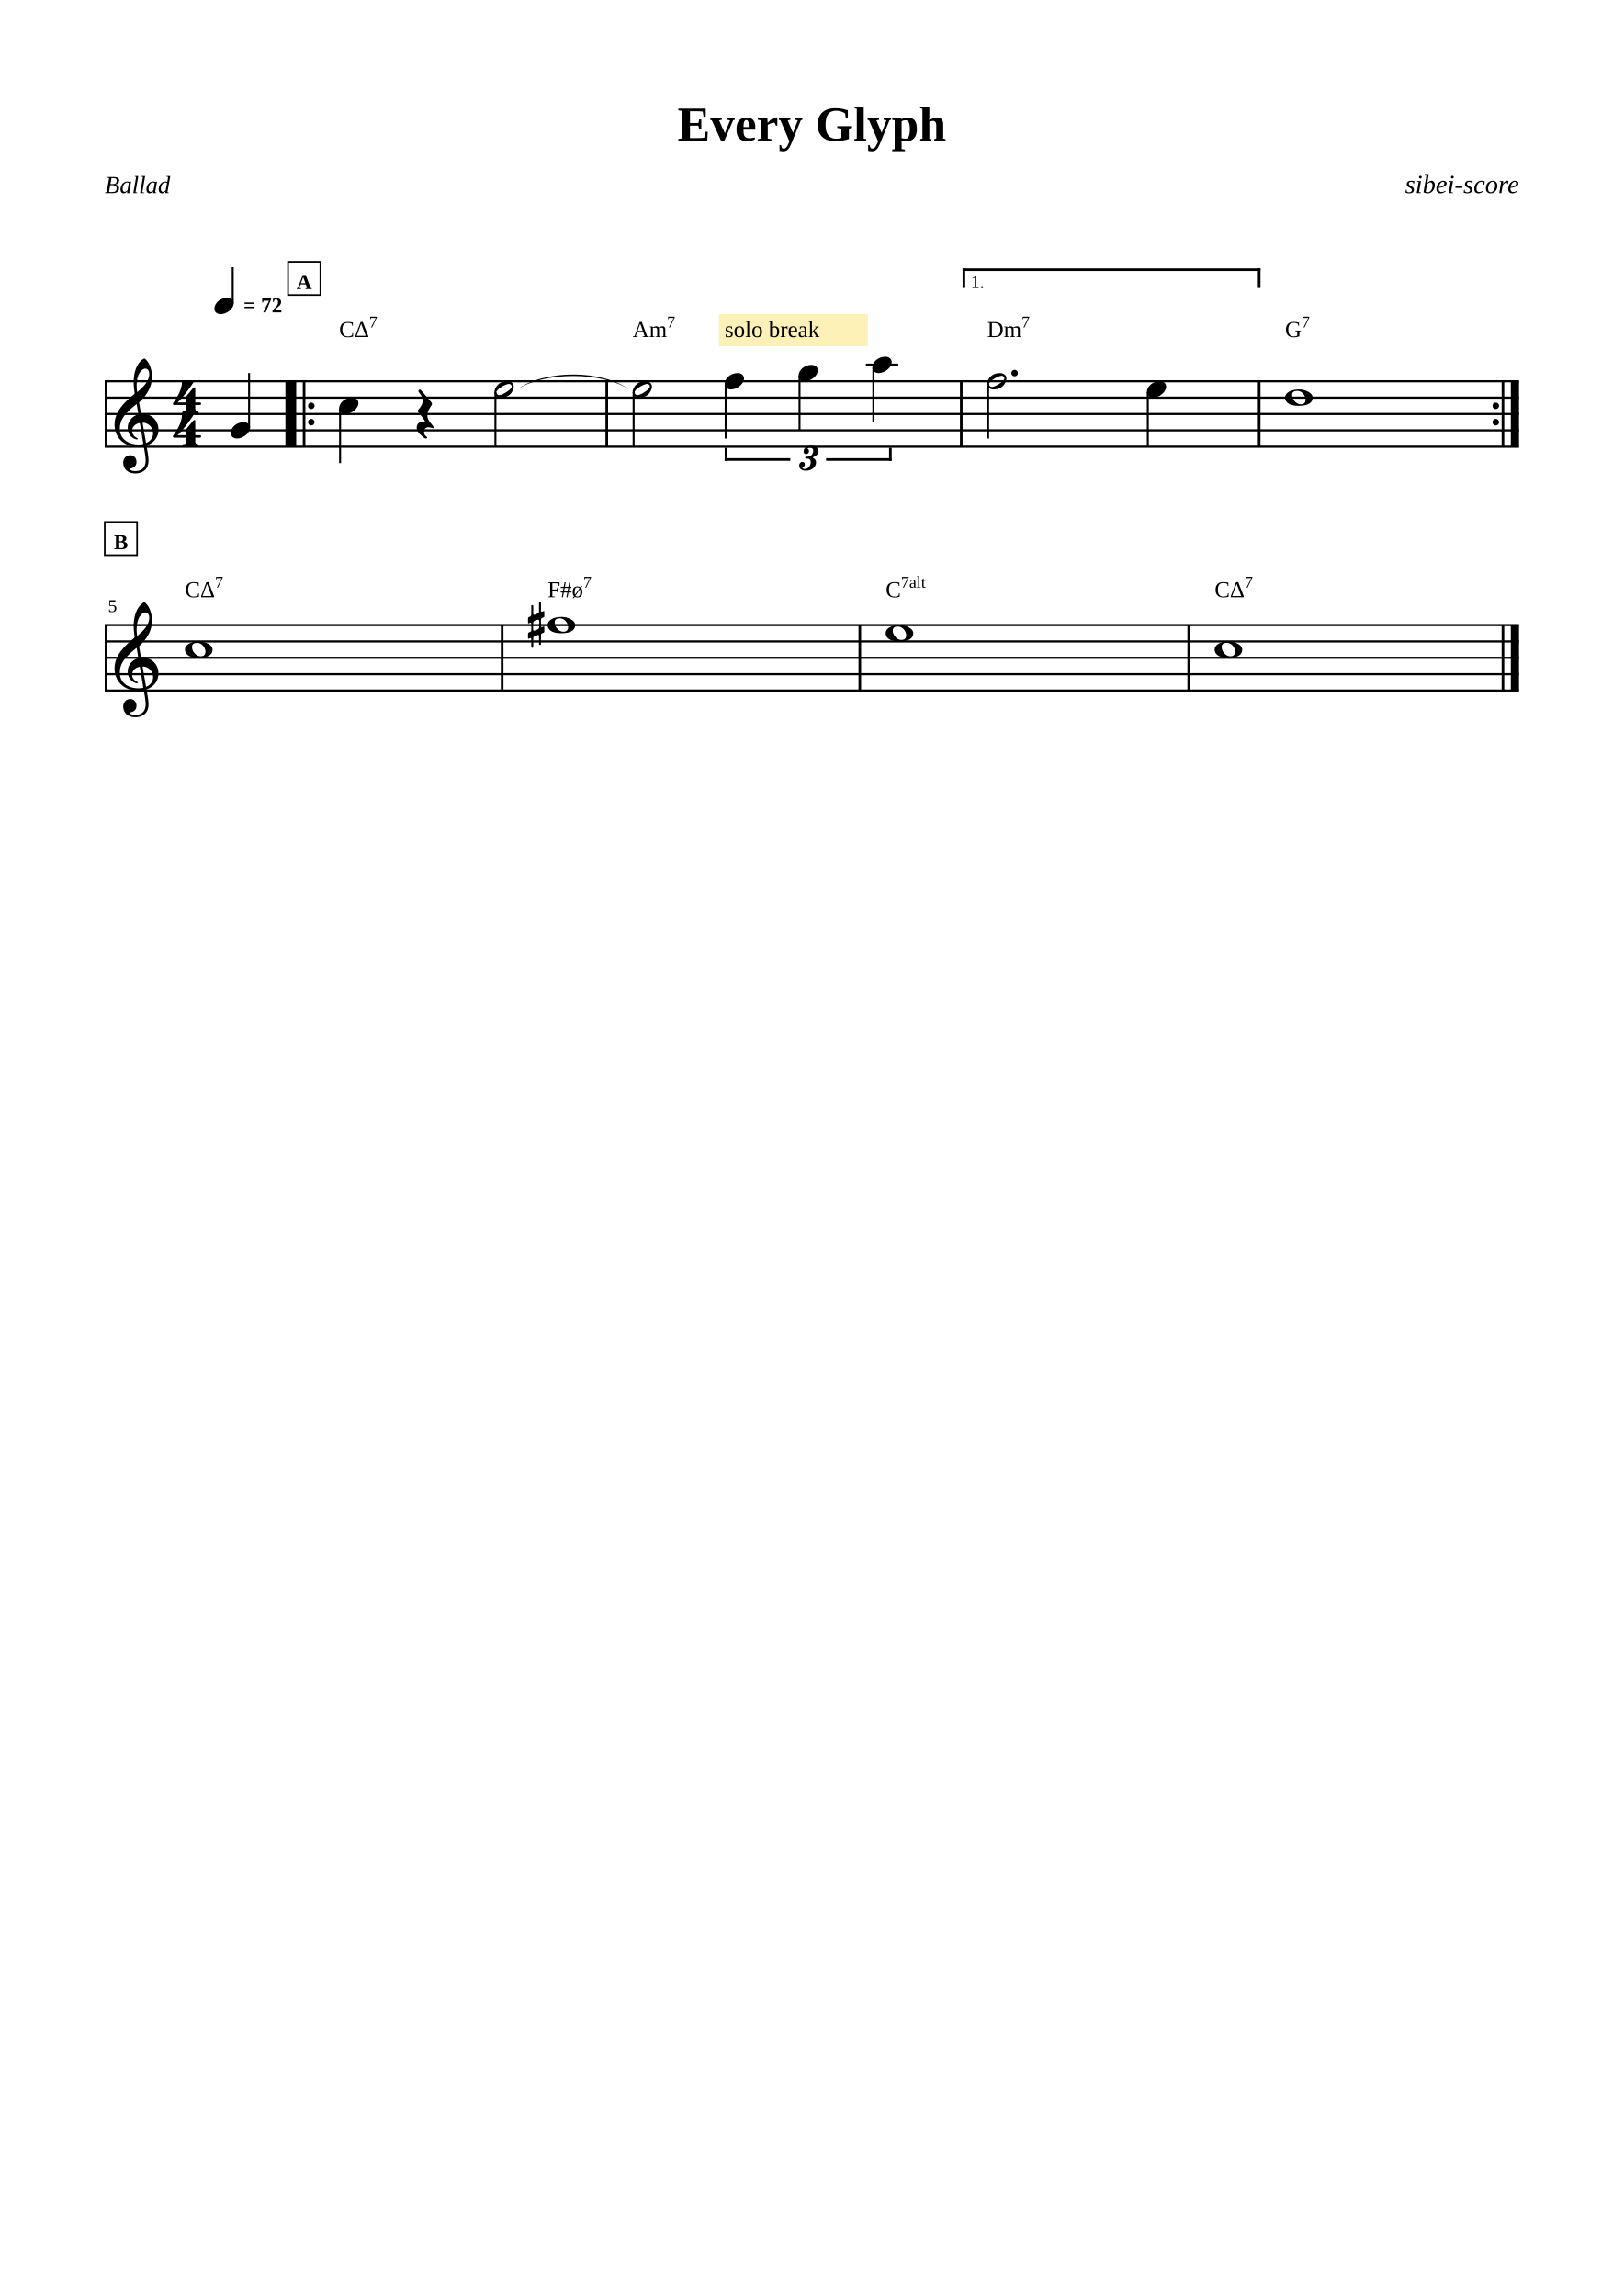
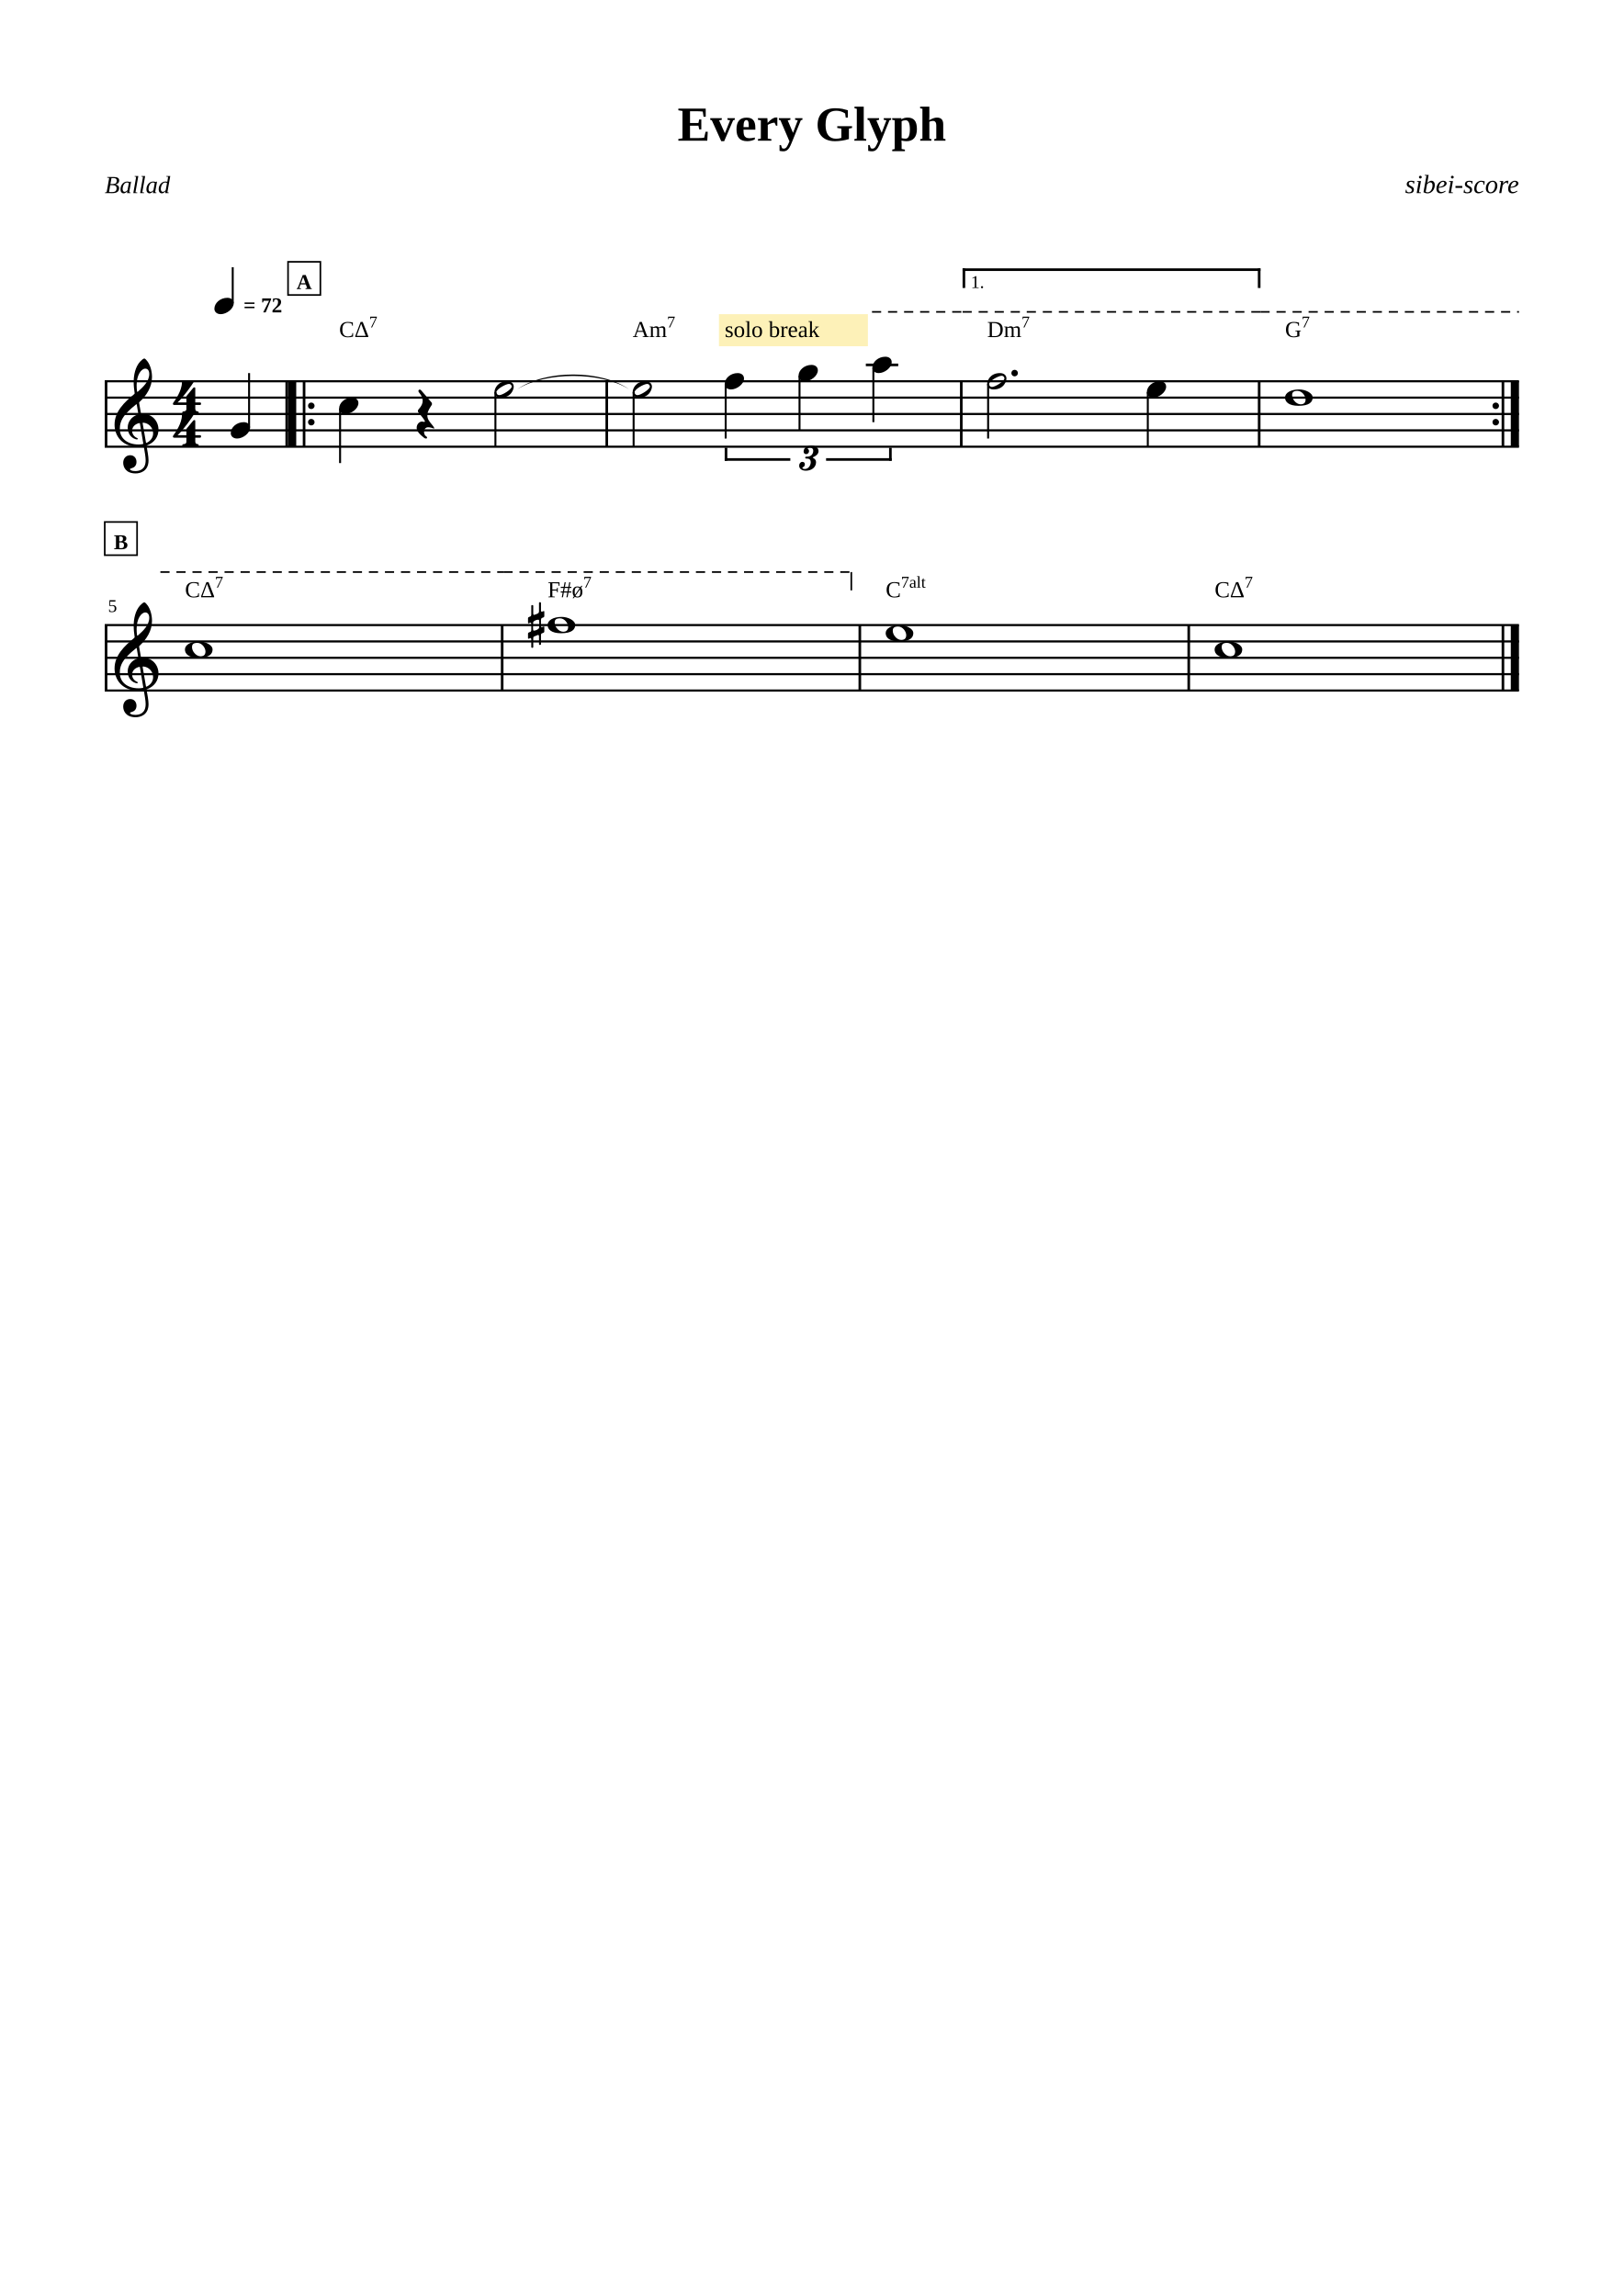
<svg xmlns="http://www.w3.org/2000/svg" viewBox="0 0 992.133 1403.15" width="595.28pt" height="841.89pt">
  <text class="se-title" x="496.067" y="86" font-family="Times New Roman, serif" font-size="30px" font-weight="bold" font-style="normal" text-anchor="middle" fill="#000000" stroke="none">Every Glyph</text>
  <text class="se-style" x="64" y="118" font-family="Times New Roman, serif" font-size="15px" font-weight="normal" font-style="italic" text-anchor="start" fill="#000000" stroke="none">Ballad</text>
  <text class="se-composer" x="928.133" y="118" font-family="Times New Roman, serif" font-size="16px" font-weight="normal" font-style="italic" text-anchor="end" fill="#000000" stroke="none">sibei-score</text>
  <rect class="se-flagged" x="439.311" y="192" width="91" height="19.6" fill="#fdf1b8" />
  <rect class="se-stafflines" x="64" y="232.35" width="864.133" height="1.3" fill="#000000" />
  <rect class="se-stafflines" x="64" y="242.35" width="864.133" height="1.3" fill="#000000" />
  <rect class="se-stafflines" x="64" y="252.35" width="864.133" height="1.3" fill="#000000" />
  <rect class="se-stafflines" x="64" y="262.35" width="864.133" height="1.3" fill="#000000" />
  <rect class="se-stafflines" x="64" y="272.35" width="864.133" height="1.3" fill="#000000" />
  <rect class="se-barline se-barline-single" x="64" y="233" width="1.6" height="40" fill="#000000" />
  <path class="se-glyph se-gClef" transform="translate(70,263) scale(0.04,-0.04)" d="M376 415l25 -145c3 -18 3 -18 29 -18c147 0 241 -113 241 -241c0 -113 -67 -198 -168 -238c-14 -6 -15 -5 -13 -17c11 -62 29 -157 29 -214c0 -170 -130 -200 -197 -200c-151 0 -190 98 -190 163c0 62 40 115 107 115c61 0 96 -47 96 -102c0 -58 -36 -85 -67 -94 c-23 -7 -32 -10 -32 -17c0 -13 26 -29 80 -29c59 0 159 18 159 166c0 47 -15 134 -27 201c-2 12 -4 11 -15 9c-20 -4 -46 -6 -69 -6c-245 0 -364 165 -364 339c0 202 153 345 297 464c12 10 11 12 9 24c-7 41 -14 106 -14 164c0 104 24 229 98 311c20 22 51 48 65 48 c11 0 37 -28 52 -50c41 -60 65 -146 65 -233c0 -153 -82 -280 -190 -381c-6 -6 -8 -7 -6 -19zM470 943c-61 0 -133 -96 -133 -252c0 -32 2 -66 6 -92c2 -13 6 -14 13 -8c79 69 174 159 174 270c0 55 -27 82 -60 82zM361 262l-21 128c-2 11 -4 12 -14 4 c-47 -38 -93 -75 -153 -142c-83 -94 -93 -173 -93 -232c0 -139 113 -236 288 -236c20 0 40 2 56 5c15 3 16 3 14 14l-50 298c-2 11 -4 12 -20 8c-61 -17 -100 -60 -100 -117c0 -46 30 -89 72 -107c7 -3 15 -6 15 -13c0 -6 -4 -11 -12 -11c-7 0 -19 3 -27 6 c-68 23 -115 87 -115 177c0 85 57 164 145 194c18 6 18 5 15 24zM430 103l49 -285c2 -12 4 -12 16 -6c56 28 94 79 94 142c0 88 -67 156 -148 163c-12 1 -13 -2 -11 -14z" fill="#000000" stroke="none" />
  <path class="se-glyph se-timeSig4" transform="translate(104.84,243) scale(0.04,-0.04)" d="M362 -74h73c11 0 15 -7 15 -19s-5 -19 -15 -19h-73v-59c0 -32 21 -38 31 -38s22 -6 22 -20s-10 -21 -20 -21h-213c-15 0 -19 11 -19 21s7 19 23 19c18 0 40 8 40 35v63h-186c-12 0 -20 7 -20 17c0 3 1 7 3 12l1 1v1l6 8c30 42 128 181 128 305c0 16 14 19 23 19 c8 0 53 -2 71 -2s59 2 68 2c8 0 15 -6 15 -15l-1 -3c-3 -12 -163 -239 -243 -307h135v84c0 12 5 18 9 23l95 115c6 7 11 9 20 9c11 0 12 -9 12 -17v-214z" fill="#000000" stroke="none" />
  <path class="se-glyph se-timeSig4" transform="translate(104.84,263) scale(0.04,-0.04)" d="M362 -74h73c11 0 15 -7 15 -19s-5 -19 -15 -19h-73v-59c0 -32 21 -38 31 -38s22 -6 22 -20s-10 -21 -20 -21h-213c-15 0 -19 11 -19 21s7 19 23 19c18 0 40 8 40 35v63h-186c-12 0 -20 7 -20 17c0 3 1 7 3 12l1 1v1l6 8c30 42 128 181 128 305c0 16 14 19 23 19 c8 0 53 -2 71 -2s59 2 68 2c8 0 15 -6 15 -15l-1 -3c-3 -12 -163 -239 -243 -307h135v84c0 12 5 18 9 23l95 115c6 7 11 9 20 9c11 0 12 -9 12 -17v-214z" fill="#000000" stroke="none" />
  <path class="se-glyph se-noteheadBlack" transform="translate(131,187) scale(0.04,-0.04)" d="M97 -125c-54 0 -97 31 -97 83c0 86 88 167 198 167c57 0 97 -32 97 -83c0 -85 -109 -167 -198 -167z" fill="#000000" stroke="none" />
  <rect class="se-stem" x="141.6" y="163.32" width="1.2" height="22" fill="#000000" />
  <text class="se-tempo" x="148.8" y="190.9" font-family="Times New Roman, serif" font-size="13px" font-weight="bold" font-style="normal" text-anchor="start" fill="#000000" stroke="none">= 72</text>
  <path class="se-glyph se-noteheadBlack" transform="translate(141,263) scale(0.04,-0.04)" d="M97 -125c-54 0 -97 31 -97 83c0 86 88 167 198 167c57 0 97 -32 97 -83c0 -85 -109 -167 -198 -167z" fill="#000000" stroke="none" />
  <rect class="se-stem" x="151.6" y="228" width="1.2" height="33.32" fill="#000000" />
  <rect class="se-barline se-barline-single" x="174.4" y="233" width="1.6" height="40" fill="#000000" />
  <rect class="se-barline se-barline-repeat" x="176" y="233" width="5" height="40" fill="#000000" />
  <rect class="se-barline se-barline-repeat" x="185" y="233" width="1.6" height="40" fill="#000000" />
  <path class="se-glyph se-repeatDot" transform="translate(188.2,248) scale(0.04,-0.04)" d="M50 50c27 0 50 -22 50 -50s-23 -50 -50 -50c-28 0 -50 22 -50 50s22 50 50 50z" fill="#000000" stroke="none" />
  <path class="se-glyph se-repeatDot" transform="translate(188.2,258) scale(0.04,-0.04)" d="M50 50c27 0 50 -22 50 -50s-23 -50 -50 -50c-28 0 -50 22 -50 50s22 50 50 50z" fill="#000000" stroke="none" />
  <rect class="se-rehearsalbox" x="176" y="160" width="19.76" height="20.28" fill="none" stroke="#000000" stroke-width="1" />
  <text class="se-rehearsalmark" x="185.88" y="176.64" font-family="Times New Roman, serif" font-size="13px" font-weight="bold" font-style="normal" text-anchor="middle" fill="#000000" stroke="none">A</text>
  <text class="se-chord" x="207.2" y="206" font-family="Times New Roman, serif" font-size="14px" font-weight="normal" font-style="normal" text-anchor="start" fill="#000000" stroke="none">CΔ<tspan font-size="10.08px" dy="-5.88">7</tspan>
  </text>
  <path class="se-glyph se-noteheadBlack" transform="translate(207.2,248) scale(0.04,-0.04)" d="M97 -125c-54 0 -97 31 -97 83c0 86 88 167 198 167c57 0 97 -32 97 -83c0 -85 -109 -167 -198 -167z" fill="#000000" stroke="none" />
  <rect class="se-stem" x="207.2" y="249.68" width="1.2" height="33.32" fill="#000000" />
  <path class="se-glyph se-restQuarter" transform="translate(254.557,253) scale(0.04,-0.04)" d="M78 -38l-49 60s-10 10 -10 24c0 8 4 19 14 29c45 47 60 90 60 127c0 72 -57 123 -61 134c-3 6 -4 11 -4 16c0 14 10 21 20 21c6 0 13 -3 18 -8c17 -17 165 -193 165 -193s4 -9 4 -19c0 -5 -1 -10 -4 -15c-26 -41 -62 -89 -66 -147v-3l-1 -7v-3c0 -56 31 -93 69 -139 c11 -12 37 -45 37 -57c0 -3 -2 -4 -5 -4c-2 0 -4 0 -8 1l-1 1c-17 6 -50 17 -79 17c-42 0 -63 -32 -63 -73c0 -9 1 -18 4 -26c2 -9 13 -36 26 -36c8 -7 16 -15 16 -24c0 -2 -1 -4 -2 -7c-1 -4 -8 -6 -15 -6c-8 0 -18 3 -26 9c-73 56 -116 105 -116 155c0 49 34 96 86 96 l8 -3h4c4 -1 12 -3 16 -3c5 0 9 1 11 5c1 1 1 3 1 4c0 2 -4 10 -6 14c-13 21 -27 40 -43 60z" fill="#000000" stroke="none" />
  <path class="se-glyph se-noteheadHalf" transform="translate(302.114,238) scale(0.04,-0.04)" d="M97 -125c-55 0 -97 30 -97 83c0 52 47 167 196 167c58 0 99 -32 99 -83c0 -33 -33 -167 -198 -167zM75 -87c48 0 189 88 189 131c0 7 -3 13 -6 19c-7 12 -18 21 -37 21c-47 0 -192 -79 -192 -128c0 -7 3 -14 6 -20c7 -12 19 -23 40 -23z" fill="#000000" stroke="none" />
  <rect class="se-stem" x="302.114" y="239.68" width="1.2" height="33.32" fill="#000000" />
  <rect class="se-barline se-barline-single" x="369.955" y="233" width="1.6" height="40" fill="#000000" />
  <text class="se-chord" x="386.555" y="206" font-family="Times New Roman, serif" font-size="14px" font-weight="normal" font-style="normal" text-anchor="start" fill="#000000" stroke="none">Am<tspan font-size="10.08px" dy="-5.88">7</tspan>
  </text>
  <text class="se-annotation" x="442.811" y="206" font-family="Times New Roman, serif" font-size="14px" font-weight="normal" font-style="normal" text-anchor="start" fill="#000000" stroke="none">solo break</text>
+   <path class="se-directionline" d="M532.811 190.6L588.169 190.6" fill="none" stroke="#000000" stroke-width="1" stroke-dasharray="5.6 4.2" />
  <path class="se-glyph se-noteheadHalf" transform="translate(386.555,238) scale(0.04,-0.04)" d="M97 -125c-55 0 -97 30 -97 83c0 52 47 167 196 167c58 0 99 -32 99 -83c0 -33 -33 -167 -198 -167zM75 -87c48 0 189 88 189 131c0 7 -3 13 -6 19c-7 12 -18 21 -37 21c-47 0 -192 -79 -192 -128c0 -7 3 -14 6 -20c7 -12 19 -23 40 -23z" fill="#000000" stroke="none" />
  <rect class="se-stem" x="386.555" y="239.68" width="1.2" height="33.32" fill="#000000" />
  <path class="se-glyph se-noteheadBlack" transform="translate(442.811,233) scale(0.04,-0.04)" d="M97 -125c-54 0 -97 31 -97 83c0 86 88 167 198 167c57 0 97 -32 97 -83c0 -85 -109 -167 -198 -167z" fill="#000000" stroke="none" />
  <rect class="se-stem" x="442.811" y="234.68" width="1.2" height="33.32" fill="#000000" />
  <path class="se-glyph se-noteheadBlack" transform="translate(487.93,228) scale(0.04,-0.04)" d="M97 -125c-54 0 -97 31 -97 83c0 86 88 167 198 167c57 0 97 -32 97 -83c0 -85 -109 -167 -198 -167z" fill="#000000" stroke="none" />
  <rect class="se-stem" x="487.93" y="229.68" width="1.2" height="33.32" fill="#000000" />
  <rect class="se-ledgerline" x="529.05" y="222.2" width="19.8" height="1.6" fill="#000000" />
  <path class="se-glyph se-noteheadBlack" transform="translate(533.05,223) scale(0.04,-0.04)" d="M97 -125c-54 0 -97 31 -97 83c0 86 88 167 198 167c57 0 97 -32 97 -83c0 -85 -109 -167 -198 -167z" fill="#000000" stroke="none" />
  <rect class="se-stem" x="533.05" y="224.68" width="1.2" height="33.32" fill="#000000" />
  <rect class="se-barline se-barline-single" x="586.569" y="233" width="1.6" height="40" fill="#000000" />
  <rect class="se-tupletbracket" x="442.811" y="280" width="40.099" height="1.6" fill="#000000" />
  <rect class="se-tupletbracket" x="504.75" y="280" width="40.099" height="1.6" fill="#000000" />
  <rect class="se-tupletbracket" x="442.811" y="273.6" width="1.6" height="8" fill="#000000" />
  <rect class="se-tupletbracket" x="543.25" y="273.6" width="1.6" height="8" fill="#000000" />
  <path class="se-glyph se-tuplet3" transform="translate(487.91,287.34) scale(0.04,-0.04)" d="M122 207h11c58 0 92 38 92 91c0 22 -13 46 -52 46c-21 0 -33 -7 -33 -14c0 -3 5 -7 12 -13c5 -6 9 -14 9 -25c0 -27 -20 -47 -45 -47c-23 0 -39 17 -38 43c2 54 54 87 117 87c61 0 111 -32 111 -84c0 -40 -34 -72 -76 -89c-8 -4 -12 -6 -12 -9c0 -5 4 -6 11 -9 c26 -13 39 -37 39 -62c0 -79 -70 -130 -155 -130c-71 0 -103 37 -103 77c0 33 21 58 49 58c21 0 38 -12 38 -36c0 -26 -14 -38 -25 -43c-8 -4 -13 -6 -13 -12c0 -10 16 -18 36 -18c61 0 92 61 92 105c0 32 -18 54 -55 54h-10c-13 0 -20 6 -20 15s7 15 20 15z" fill="#000000" stroke="none" />
  <rect class="se-ending" x="588.169" y="164" width="182.016" height="1.6" fill="#000000" />
  <rect class="se-ending" x="588.169" y="164" width="1.6" height="12" fill="#000000" />
  <rect class="se-ending" x="768.585" y="164" width="1.6" height="12" fill="#000000" />
  <text class="se-endingnumber" x="593.169" y="176" font-family="Times New Roman, serif" font-size="11px" font-weight="normal" font-style="normal" text-anchor="start" fill="#000000" stroke="none">1.</text>
  <text class="se-chord" x="603.169" y="206" font-family="Times New Roman, serif" font-size="14px" font-weight="normal" font-style="normal" text-anchor="start" fill="#000000" stroke="none">Dm<tspan font-size="10.08px" dy="-5.88">7</tspan>
  </text>
+   <path class="se-directionline" d="M588.169 190.6L770.185 190.6" fill="none" stroke="#000000" stroke-width="1" stroke-dasharray="5.6 4.2" />
  <path class="se-glyph se-noteheadHalf" transform="translate(603.169,233) scale(0.04,-0.04)" d="M97 -125c-55 0 -97 30 -97 83c0 52 47 167 196 167c58 0 99 -32 99 -83c0 -33 -33 -167 -198 -167zM75 -87c48 0 189 88 189 131c0 7 -3 13 -6 19c-7 12 -18 21 -37 21c-47 0 -192 -79 -192 -128c0 -7 3 -14 6 -20c7 -12 19 -23 40 -23z" fill="#000000" stroke="none" />
  <path class="se-glyph se-augmentationDot" transform="translate(617.969,228) scale(0.04,-0.04)" d="M100 0c0 -28 -22 -50 -50 -50s-50 22 -50 50s22 50 50 50s50 -22 50 -50z" fill="#000000" stroke="none" />
  <rect class="se-stem" x="603.169" y="234.68" width="1.2" height="33.32" fill="#000000" />
  <path class="se-glyph se-noteheadBlack" transform="translate(700.739,238) scale(0.04,-0.04)" d="M97 -125c-54 0 -97 31 -97 83c0 86 88 167 198 167c57 0 97 -32 97 -83c0 -85 -109 -167 -198 -167z" fill="#000000" stroke="none" />
  <rect class="se-stem" x="700.739" y="239.68" width="1.2" height="33.32" fill="#000000" />
  <rect class="se-barline se-barline-single" x="768.585" y="233" width="1.6" height="40" fill="#000000" />
  <text class="se-chord" x="785.185" y="206" font-family="Times New Roman, serif" font-size="14px" font-weight="normal" font-style="normal" text-anchor="start" fill="#000000" stroke="none">G<tspan font-size="10.08px" dy="-5.88">7</tspan>
  </text>
+   <path class="se-directionline" d="M770.185 190.6L928.133 190.6" fill="none" stroke="#000000" stroke-width="1" stroke-dasharray="5.6 4.2" />
  <path class="se-glyph se-noteheadWhole" transform="translate(785.185,243) scale(0.04,-0.04)" d="M216 125c93 0 206 -52 206 -123c0 -70 -52 -127 -216 -127c-149 0 -206 60 -206 127c0 68 83 123 216 123zM111 63c-2 -8 -3 -16 -3 -24c0 -32 15 -66 35 -89c21 -28 58 -52 94 -52c10 0 21 1 31 4c33 8 46 36 46 67c0 60 -55 134 -124 134c-31 0 -68 -5 -79 -40z" fill="#000000" stroke="none" />
  <path class="se-glyph se-repeatDot" transform="translate(911.933,248) scale(0.04,-0.04)" d="M50 50c27 0 50 -22 50 -50s-23 -50 -50 -50c-28 0 -50 22 -50 50s22 50 50 50z" fill="#000000" stroke="none" />
  <path class="se-glyph se-repeatDot" transform="translate(911.933,258) scale(0.04,-0.04)" d="M50 50c27 0 50 -22 50 -50s-23 -50 -50 -50c-28 0 -50 22 -50 50s22 50 50 50z" fill="#000000" stroke="none" />
  <rect class="se-barline se-barline-repeat" x="917.533" y="233" width="1.6" height="40" fill="#000000" />
  <rect class="se-barline se-barline-repeat" x="923.133" y="233" width="5" height="40" fill="#000000" />
  <path class="se-tie" d="M315.914 238C333.074 227.017 367.394 227.017 384.555 238C367.394 225.817 333.074 225.817 315.914 238Z" fill="#000000" stroke="none" />
  <rect class="se-stafflines" x="64" y="381.35" width="864.133" height="1.3" fill="#000000" />
  <rect class="se-stafflines" x="64" y="391.35" width="864.133" height="1.3" fill="#000000" />
  <rect class="se-stafflines" x="64" y="401.35" width="864.133" height="1.3" fill="#000000" />
  <rect class="se-stafflines" x="64" y="411.35" width="864.133" height="1.3" fill="#000000" />
  <rect class="se-stafflines" x="64" y="421.35" width="864.133" height="1.3" fill="#000000" />
  <rect class="se-barline se-barline-single" x="64" y="382" width="1.6" height="40" fill="#000000" />
  <path class="se-glyph se-gClef" transform="translate(70,412) scale(0.04,-0.04)" d="M376 415l25 -145c3 -18 3 -18 29 -18c147 0 241 -113 241 -241c0 -113 -67 -198 -168 -238c-14 -6 -15 -5 -13 -17c11 -62 29 -157 29 -214c0 -170 -130 -200 -197 -200c-151 0 -190 98 -190 163c0 62 40 115 107 115c61 0 96 -47 96 -102c0 -58 -36 -85 -67 -94 c-23 -7 -32 -10 -32 -17c0 -13 26 -29 80 -29c59 0 159 18 159 166c0 47 -15 134 -27 201c-2 12 -4 11 -15 9c-20 -4 -46 -6 -69 -6c-245 0 -364 165 -364 339c0 202 153 345 297 464c12 10 11 12 9 24c-7 41 -14 106 -14 164c0 104 24 229 98 311c20 22 51 48 65 48 c11 0 37 -28 52 -50c41 -60 65 -146 65 -233c0 -153 -82 -280 -190 -381c-6 -6 -8 -7 -6 -19zM470 943c-61 0 -133 -96 -133 -252c0 -32 2 -66 6 -92c2 -13 6 -14 13 -8c79 69 174 159 174 270c0 55 -27 82 -60 82zM361 262l-21 128c-2 11 -4 12 -14 4 c-47 -38 -93 -75 -153 -142c-83 -94 -93 -173 -93 -232c0 -139 113 -236 288 -236c20 0 40 2 56 5c15 3 16 3 14 14l-50 298c-2 11 -4 12 -20 8c-61 -17 -100 -60 -100 -117c0 -46 30 -89 72 -107c7 -3 15 -6 15 -13c0 -6 -4 -11 -12 -11c-7 0 -19 3 -27 6 c-68 23 -115 87 -115 177c0 85 57 164 145 194c18 6 18 5 15 24zM430 103l49 -285c2 -12 4 -12 16 -6c56 28 94 79 94 142c0 88 -67 156 -148 163c-12 1 -13 -2 -11 -14z" fill="#000000" stroke="none" />
  <text class="se-barnumber" x="66" y="374" font-family="Times New Roman, serif" font-size="11px" font-weight="normal" font-style="normal" text-anchor="start" fill="#000000" stroke="none">5</text>
  <rect class="se-rehearsalbox" x="64" y="319" width="19.76" height="20.28" fill="none" stroke="#000000" stroke-width="1" />
  <text class="se-rehearsalmark" x="73.88" y="335.64" font-family="Times New Roman, serif" font-size="13px" font-weight="bold" font-style="normal" text-anchor="middle" fill="#000000" stroke="none">B</text>
  <text class="se-chord" x="113" y="365" font-family="Times New Roman, serif" font-size="14px" font-weight="normal" font-style="normal" text-anchor="start" fill="#000000" stroke="none">CΔ<tspan font-size="10.08px" dy="-5.88">7</tspan>
  </text>
+   <path class="se-directionline" d="M98 349.6L307.63 349.6" fill="none" stroke="#000000" stroke-width="1" stroke-dasharray="5.6 4.2" />
  <path class="se-glyph se-noteheadWhole" transform="translate(113,397) scale(0.04,-0.04)" d="M216 125c93 0 206 -52 206 -123c0 -70 -52 -127 -216 -127c-149 0 -206 60 -206 127c0 68 83 123 216 123zM111 63c-2 -8 -3 -16 -3 -24c0 -32 15 -66 35 -89c21 -28 58 -52 94 -52c10 0 21 1 31 4c33 8 46 36 46 67c0 60 -55 134 -124 134c-31 0 -68 -5 -79 -40z" fill="#000000" stroke="none" />
  <rect class="se-barline se-barline-single" x="306.03" y="382" width="1.6" height="40" fill="#000000" />
  <text class="se-chord" x="334.59" y="365" font-family="Times New Roman, serif" font-size="14px" font-weight="normal" font-style="normal" text-anchor="start" fill="#000000" stroke="none">F#ø<tspan font-size="10.08px" dy="-5.88">7</tspan>
  </text>
+   <path class="se-directionline" d="M307.63 349.6L520.172 349.6" fill="none" stroke="#000000" stroke-width="1" stroke-dasharray="5.6 4.2" />
+   <path class="se-directionhook" d="M520.172 349.6L520.172 360.8" fill="none" stroke="#000000" stroke-width="1" />
  <path class="se-glyph se-accidentalSharp" transform="translate(322.63,382) scale(0.04,-0.04)" d="M237 118l-26 -10c-8 -3 -13 -22 -13 -29v-93c0 -12 7 -18 13 -18l26 10c2 1 3 1 5 1c4 0 7 -3 7 -8v-71c0 -6 -5 -14 -12 -17c0 0 -21 -8 -28 -11s-11 -15 -11 -23v-142c0 -6 -6 -11 -17 -11c-7 0 -13 5 -13 11v125c0 6 -5 18 -14 18l-2 -1h-1l-61 -25 c-5 -2 -10 -9 -10 -22v-139c0 -6 -7 -11 -17 -11c-7 0 -13 5 -13 11v123c0 5 -5 16 -12 16c-1 0 -2 0 -3 -1c-9 -3 -23 -9 -24 -9l-2 -1c-6 0 -9 3 -9 9v71c0 6 5 14 12 16c0 0 21 9 27 11c6 3 11 12 11 23v99c0 8 -6 18 -14 18l-1 -1c-8 -4 -23 -10 -24 -10l-2 -1 c-6 0 -9 3 -9 9v71c0 6 5 14 12 16c0 0 20 8 26 11s12 13 12 27v135c0 6 6 11 16 11c7 0 14 -5 14 -11v-120c0 -8 3 -20 12 -20c17 4 51 18 63 25c9 6 12 19 13 29v130c0 6 6 11 16 11c8 0 14 -5 14 -11v-122c0 -8 7 -13 14 -13c5 1 25 9 25 9c2 1 3 1 5 1c4 0 7 -3 7 -8 v-71c0 -6 -5 -14 -12 -17zM168 -45c2 9 4 37 4 64s-2 52 -4 57c-2 4 -8 6 -15 6c-25 0 -71 -21 -73 -38c-2 -8 -3 -43 -3 -74c0 -24 1 -46 3 -50c1 -3 6 -5 12 -5c23 0 70 20 76 40z" fill="#000000" stroke="none" />
  <path class="se-glyph se-noteheadWhole" transform="translate(334.59,382) scale(0.04,-0.04)" d="M216 125c93 0 206 -52 206 -123c0 -70 -52 -127 -216 -127c-149 0 -206 60 -206 127c0 68 83 123 216 123zM111 63c-2 -8 -3 -16 -3 -24c0 -32 15 -66 35 -89c21 -28 58 -52 94 -52c10 0 21 1 31 4c33 8 46 36 46 67c0 60 -55 134 -124 134c-31 0 -68 -5 -79 -40z" fill="#000000" stroke="none" />
  <rect class="se-barline se-barline-single" x="524.572" y="382" width="1.6" height="40" fill="#000000" />
  <text class="se-chord" x="541.172" y="365" font-family="Times New Roman, serif" font-size="14px" font-weight="normal" font-style="normal" text-anchor="start" fill="#000000" stroke="none">C<tspan font-size="10.08px" dy="-5.88">7alt</tspan>
  </text>
  <path class="se-glyph se-noteheadWhole" transform="translate(541.172,387) scale(0.04,-0.04)" d="M216 125c93 0 206 -52 206 -123c0 -70 -52 -127 -216 -127c-149 0 -206 60 -206 127c0 68 83 123 216 123zM111 63c-2 -8 -3 -16 -3 -24c0 -32 15 -66 35 -89c21 -28 58 -52 94 -52c10 0 21 1 31 4c33 8 46 36 46 67c0 60 -55 134 -124 134c-31 0 -68 -5 -79 -40z" fill="#000000" stroke="none" />
  <rect class="se-barline se-barline-single" x="725.553" y="382" width="1.6" height="40" fill="#000000" />
  <text class="se-chord" x="742.153" y="365" font-family="Times New Roman, serif" font-size="14px" font-weight="normal" font-style="normal" text-anchor="start" fill="#000000" stroke="none">CΔ<tspan font-size="10.08px" dy="-5.88">7</tspan>
  </text>
  <path class="se-glyph se-noteheadWhole" transform="translate(742.153,397) scale(0.04,-0.04)" d="M216 125c93 0 206 -52 206 -123c0 -70 -52 -127 -216 -127c-149 0 -206 60 -206 127c0 68 83 123 216 123zM111 63c-2 -8 -3 -16 -3 -24c0 -32 15 -66 35 -89c21 -28 58 -52 94 -52c10 0 21 1 31 4c33 8 46 36 46 67c0 60 -55 134 -124 134c-31 0 -68 -5 -79 -40z" fill="#000000" stroke="none" />
  <rect class="se-barline se-barline-final" x="917.533" y="382" width="1.6" height="40" fill="#000000" />
  <rect class="se-barline se-barline-final" x="923.133" y="382" width="5" height="40" fill="#000000" />
</svg>
